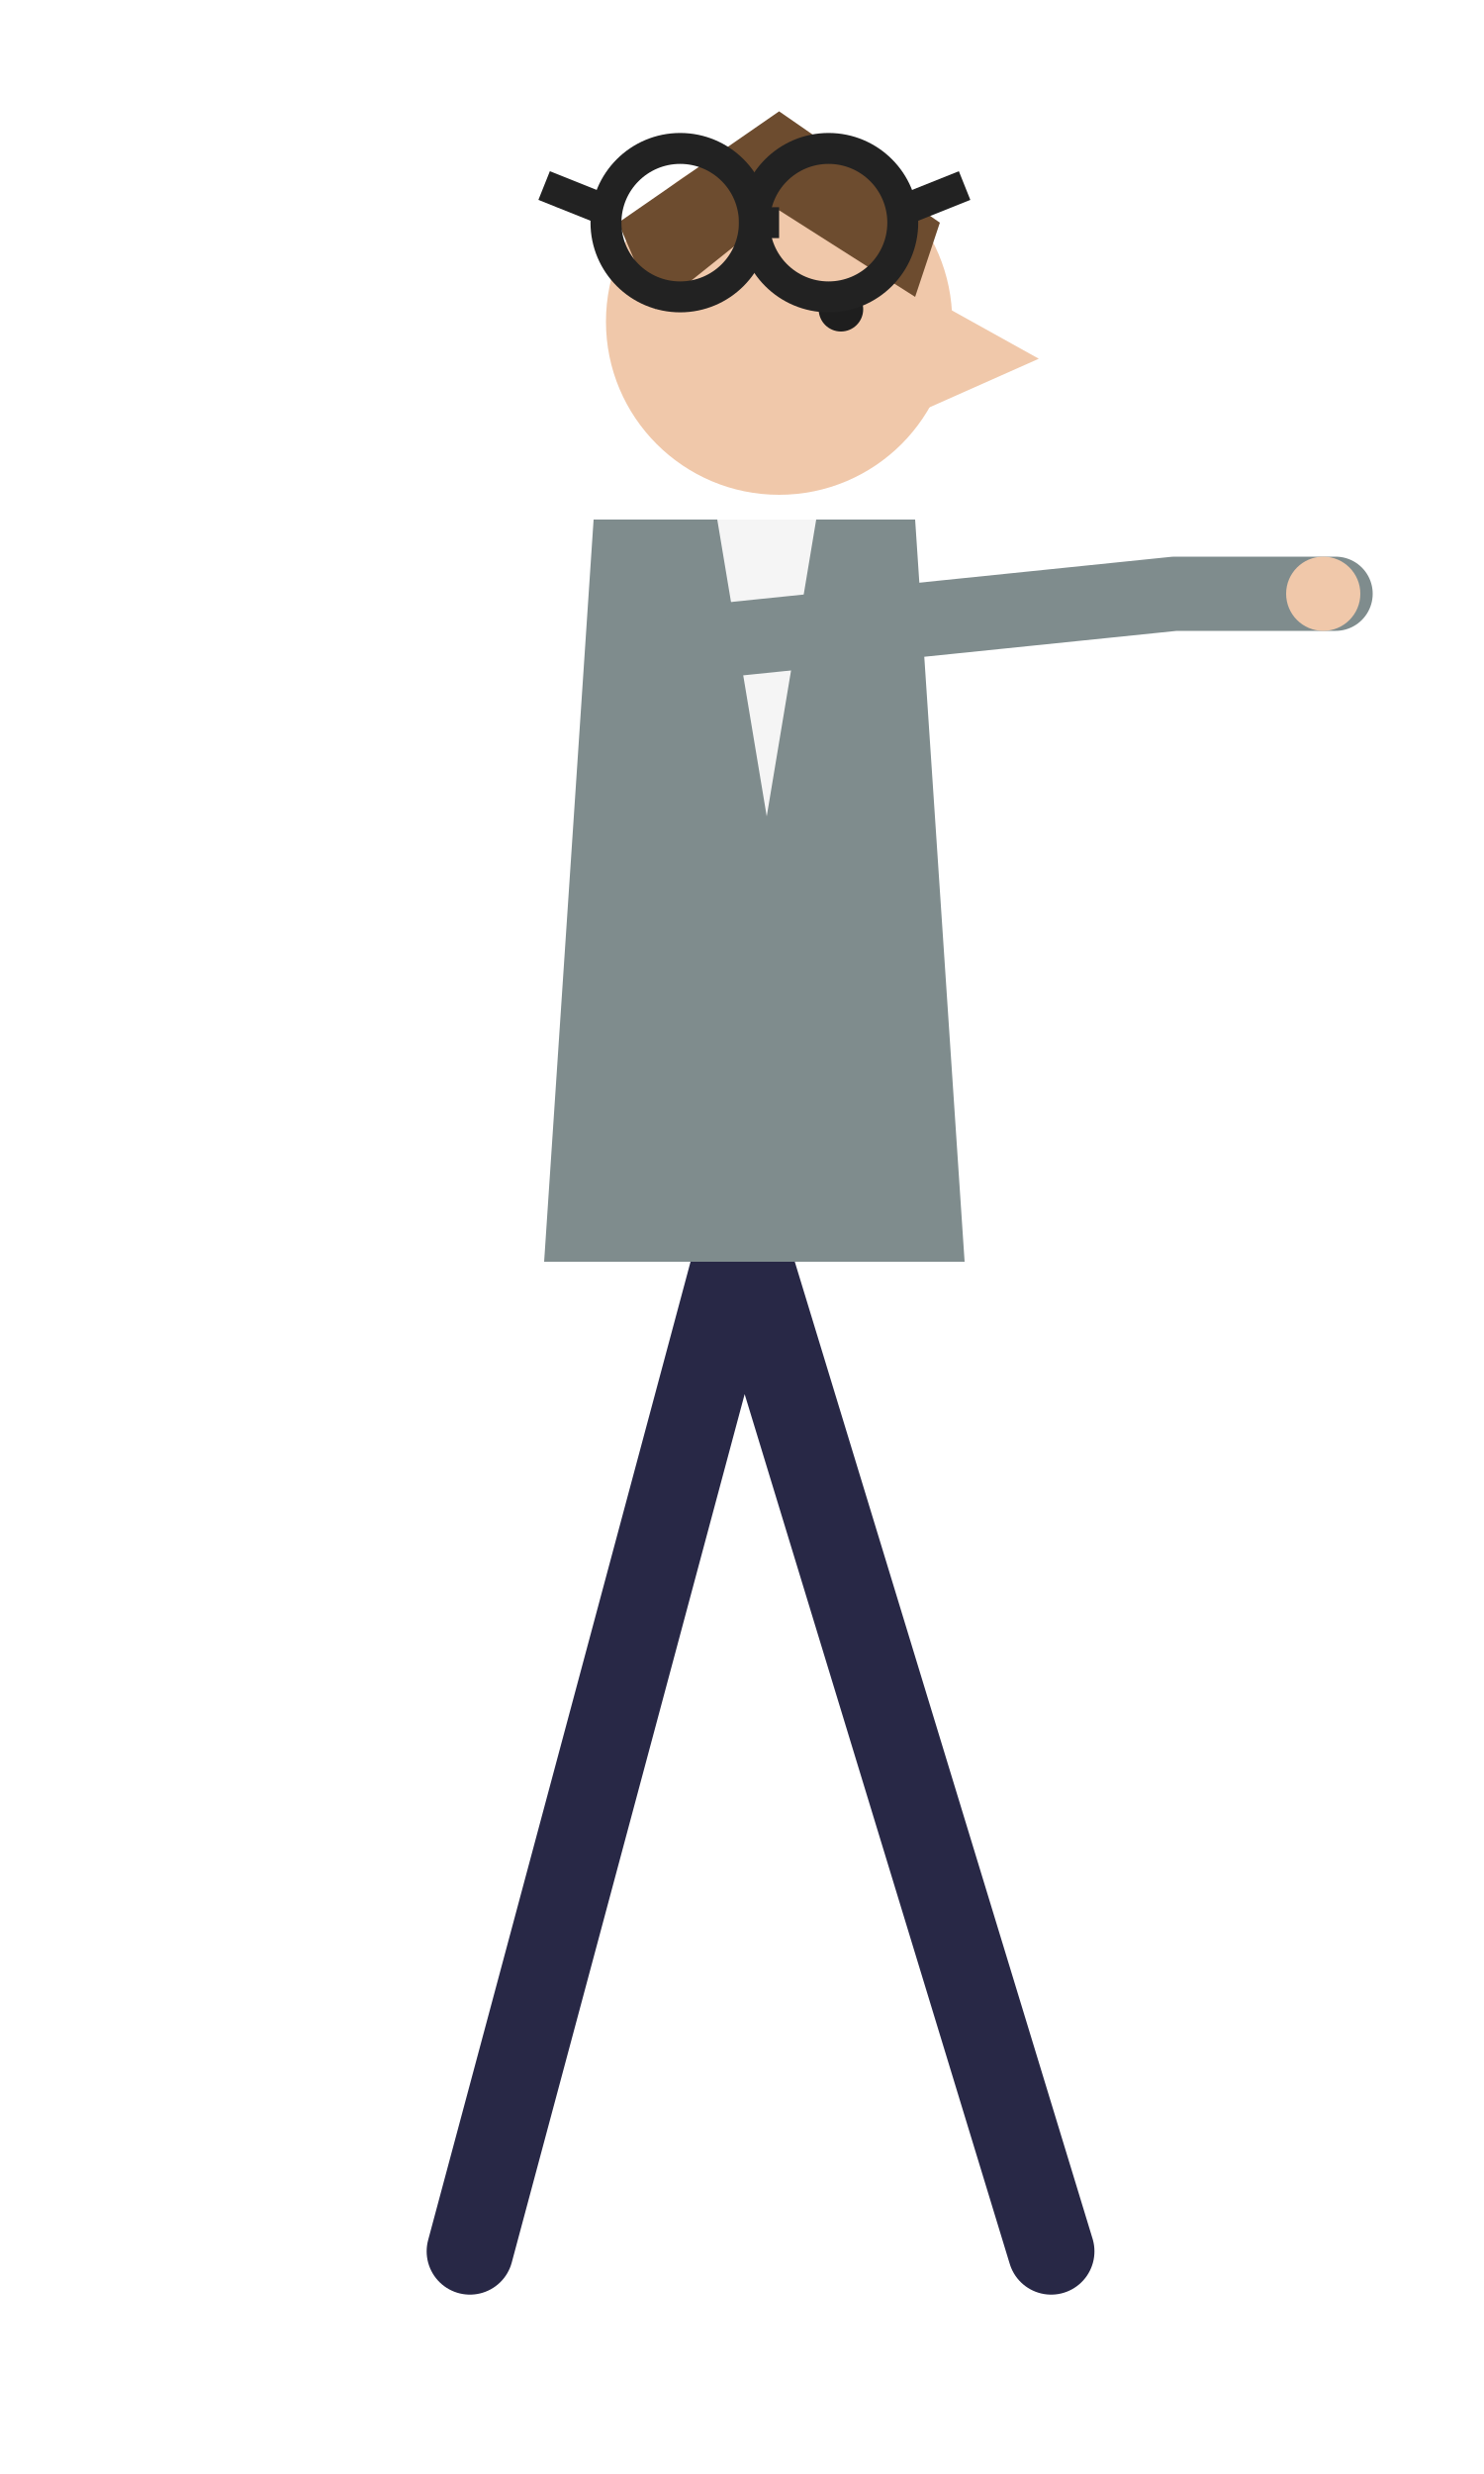
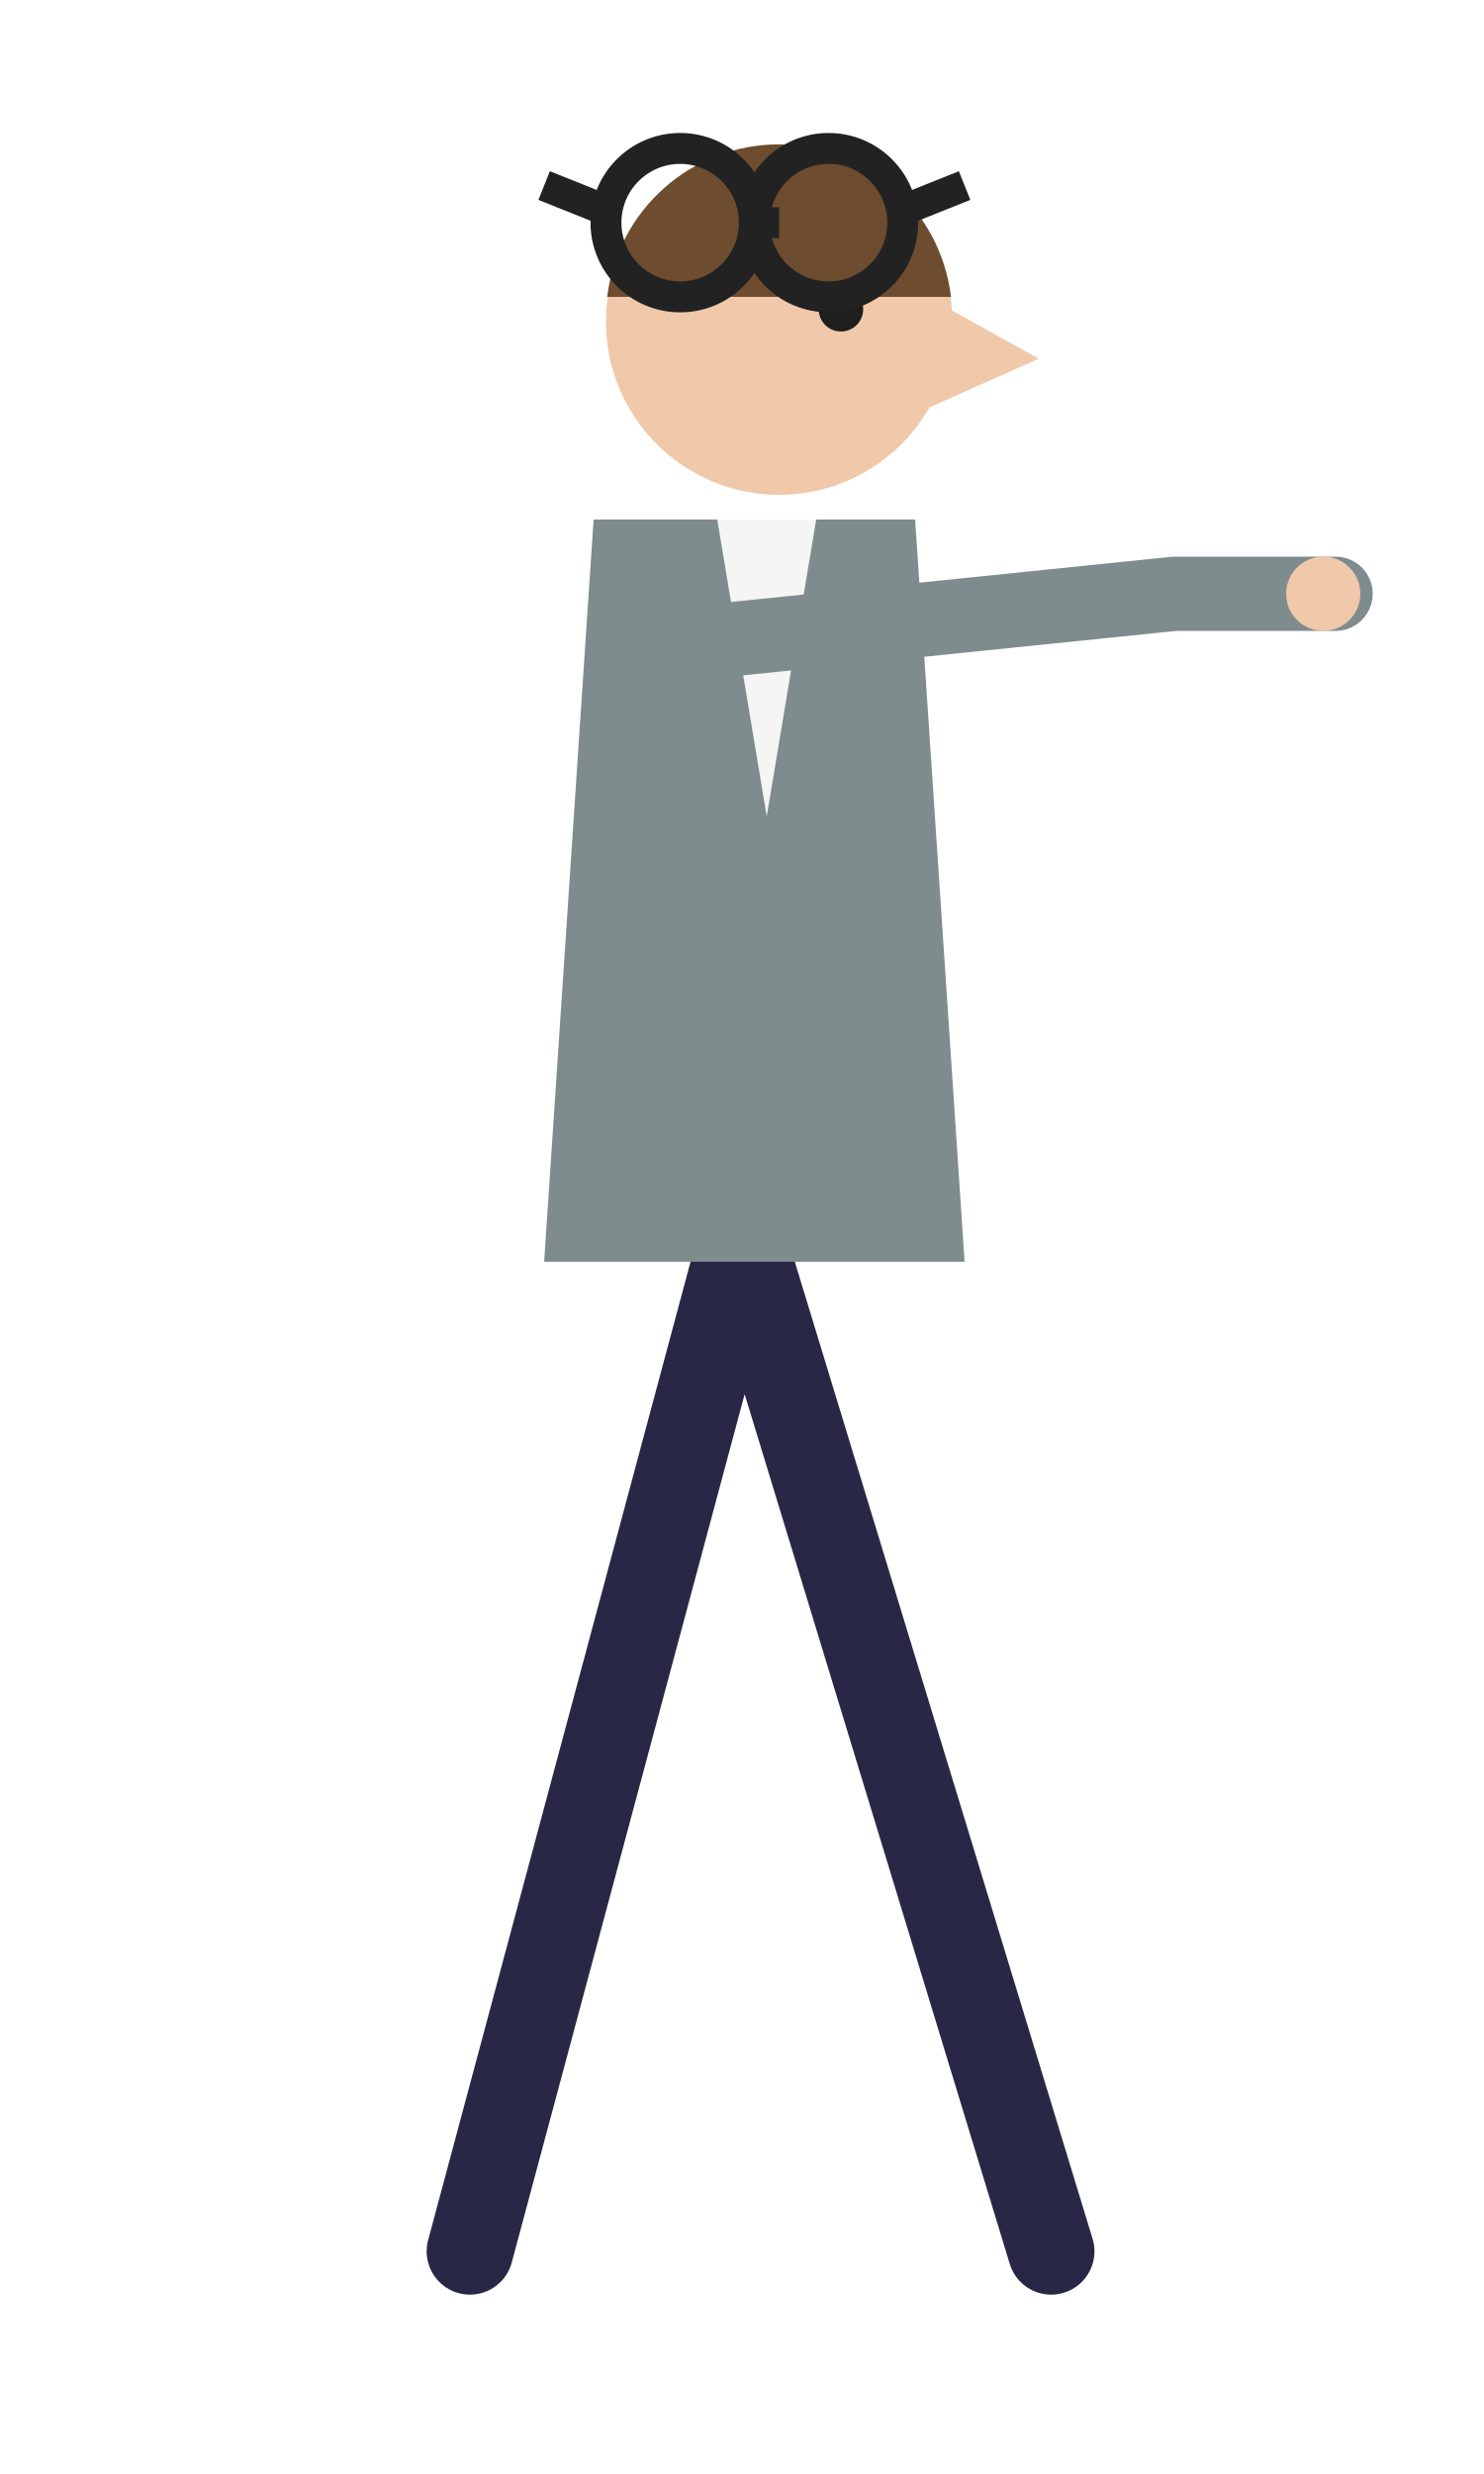
<svg xmlns="http://www.w3.org/2000/svg" viewBox="0 0 120 200" width="120" height="200">
  <g stroke="#282846" stroke-width="7" stroke-linecap="round" fill="none">
    <path d="M60 100 L85 182 M60 100 L38 182" />
  </g>
  <path d="M48 42 L74 42 L78 102 L44 102 Z" fill="#7f8c8d" />
  <path d="M58 42 L66 42 L62 66 Z" fill="#f5f5f5" />
  <g stroke="#7f8c8d" stroke-width="6" stroke-linecap="round" fill="none">
    <path d="M56 52 L95 48 M95 48 L108 48" />
  </g>
  <circle cx="107" cy="48" r="3" fill="#f0c8aa" />
  <circle cx="63" cy="26" r="14" fill="#f0c8aa" />
  <path d="M75 24 L84 29 L75 33 Z" fill="#f0c8aa" />
-   <path d="M50 18 L63 9 L76 18 L74 24 L63 17 L53 25 Z" fill="#6d4c2f" />
+   <path d="M49.1 24 A14 14 0 0 1 76.9 24 Z" fill="#6d4c2f" />
  <circle cx="68" cy="25" r="1.8" fill="#1e1e1e" />
  <g stroke="#222" stroke-width="2.5" fill="none">
    <circle cx="55" cy="18" r="6" />
    <circle cx="67" cy="18" r="6" />
    <path d="M61 18 L63 18 M49 17 L44 15 M73 17 L78 15" />
  </g>
</svg>
